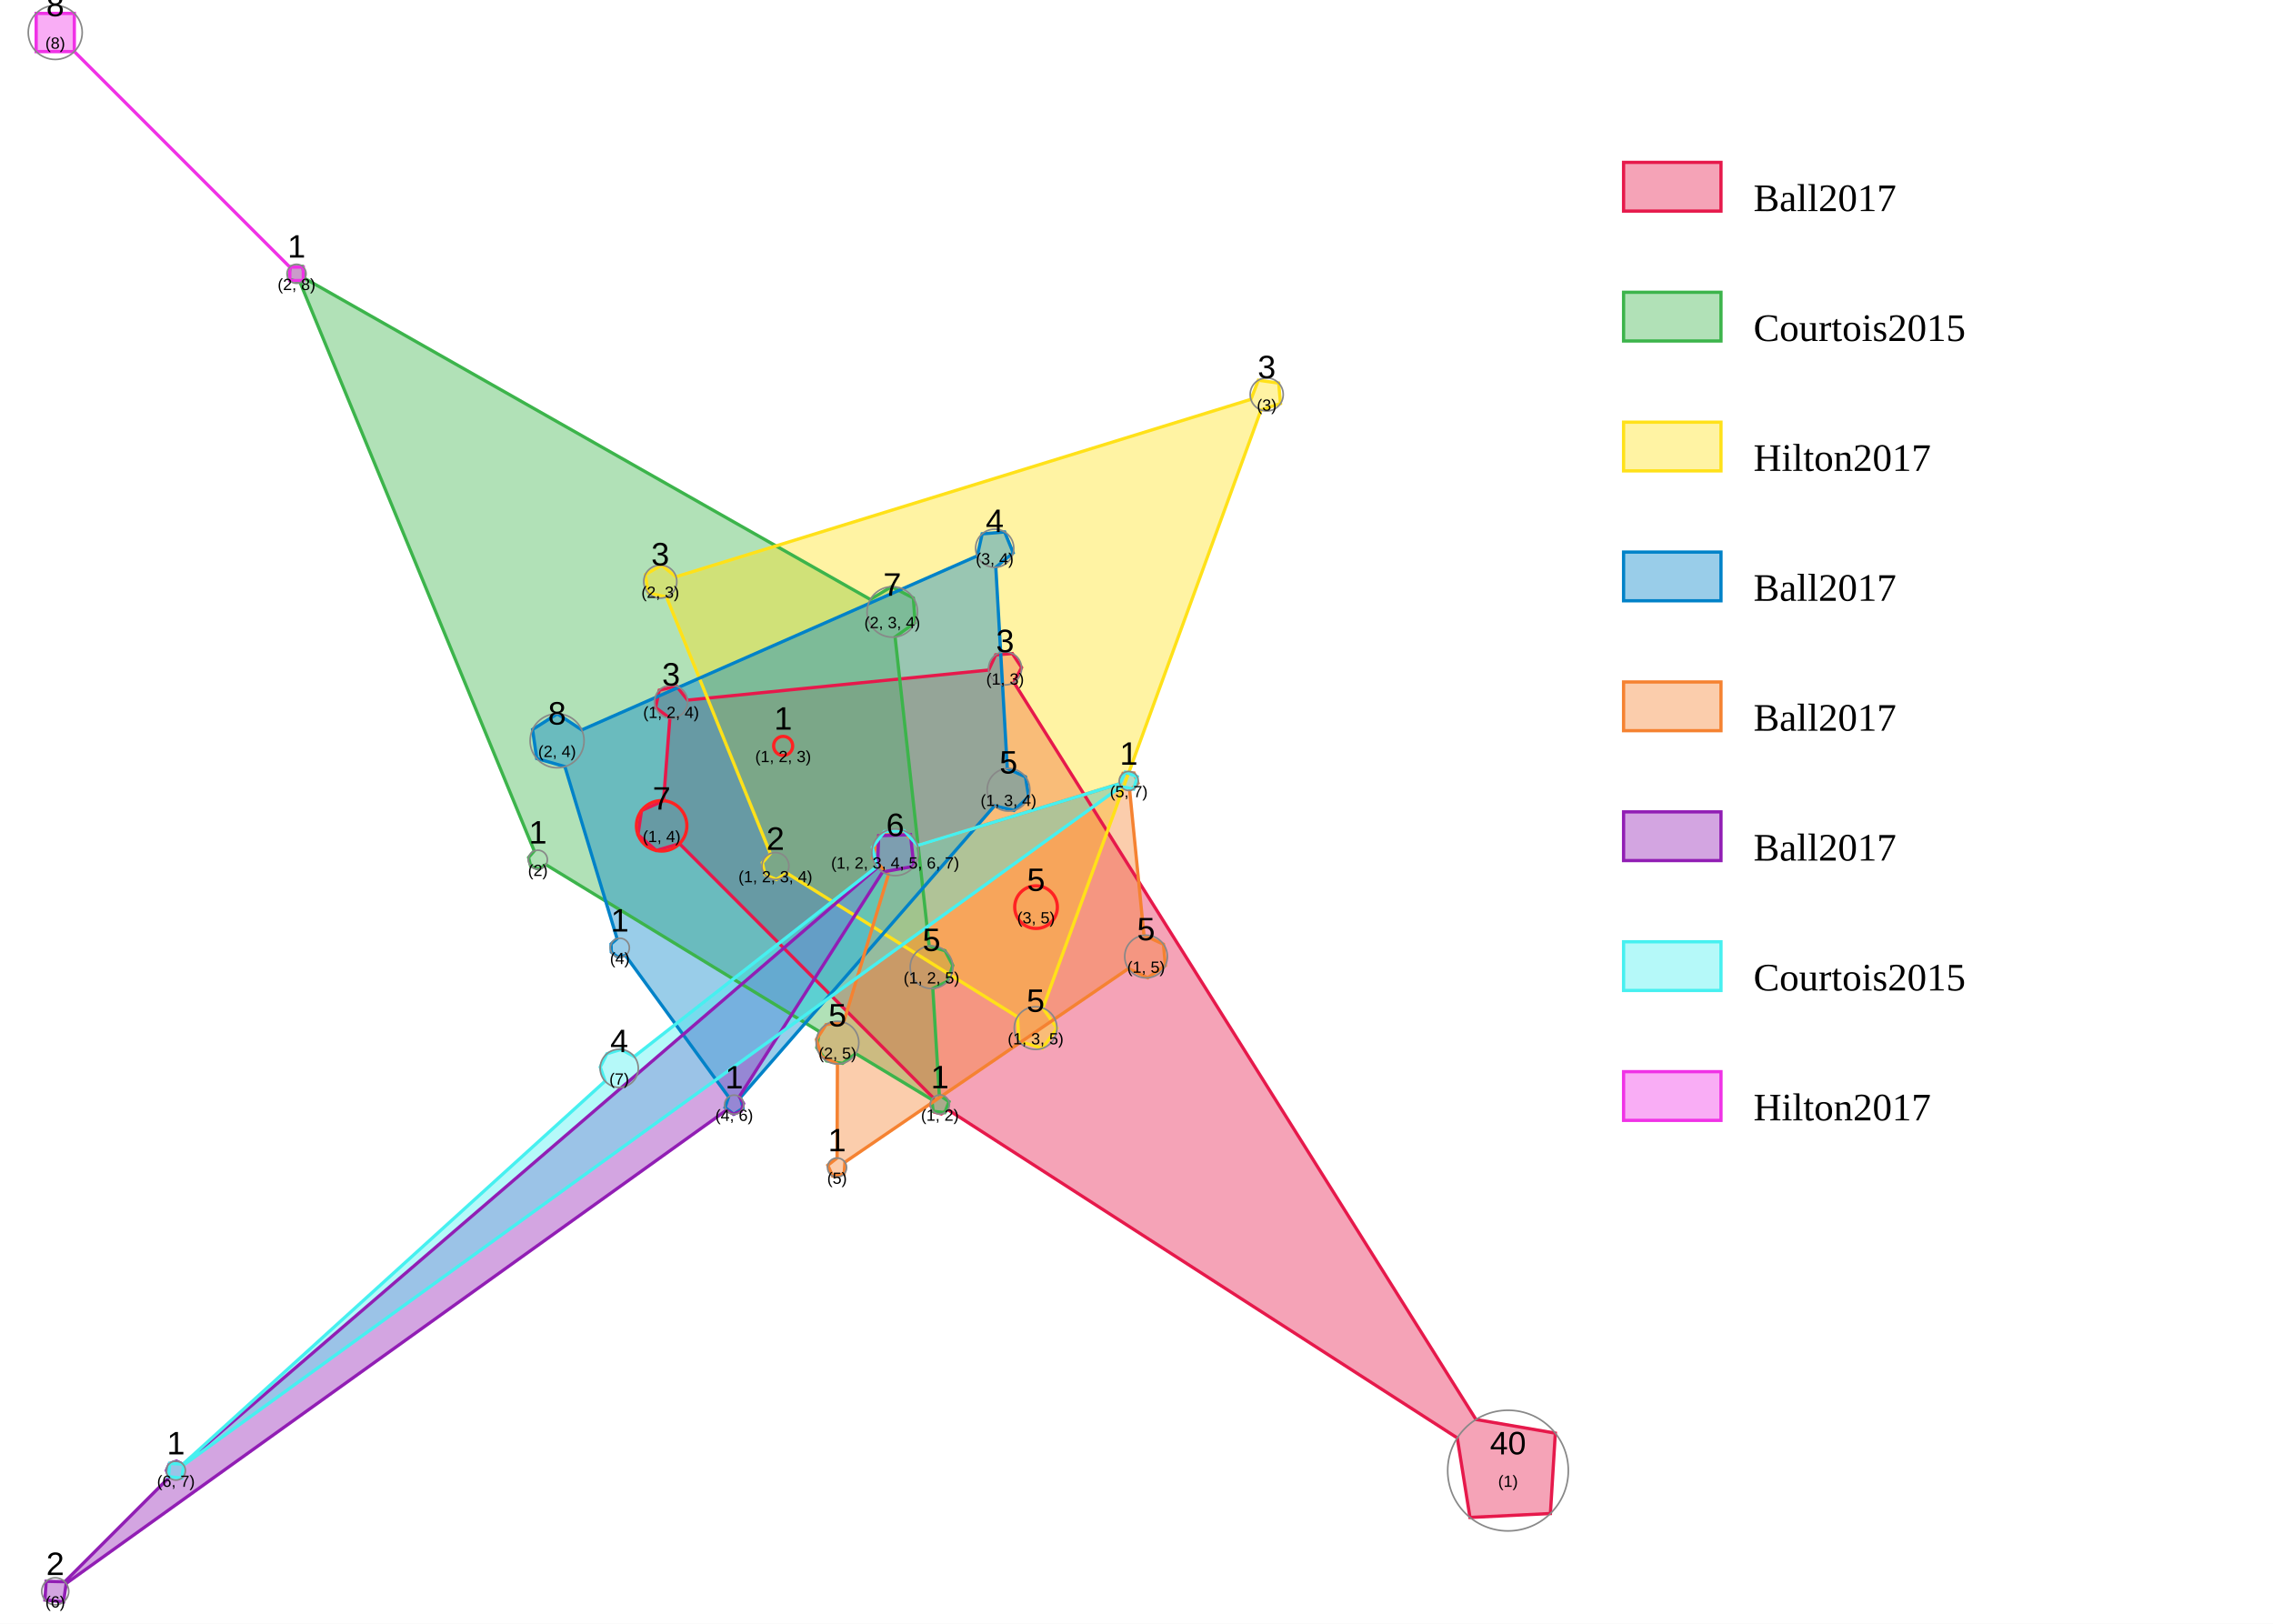
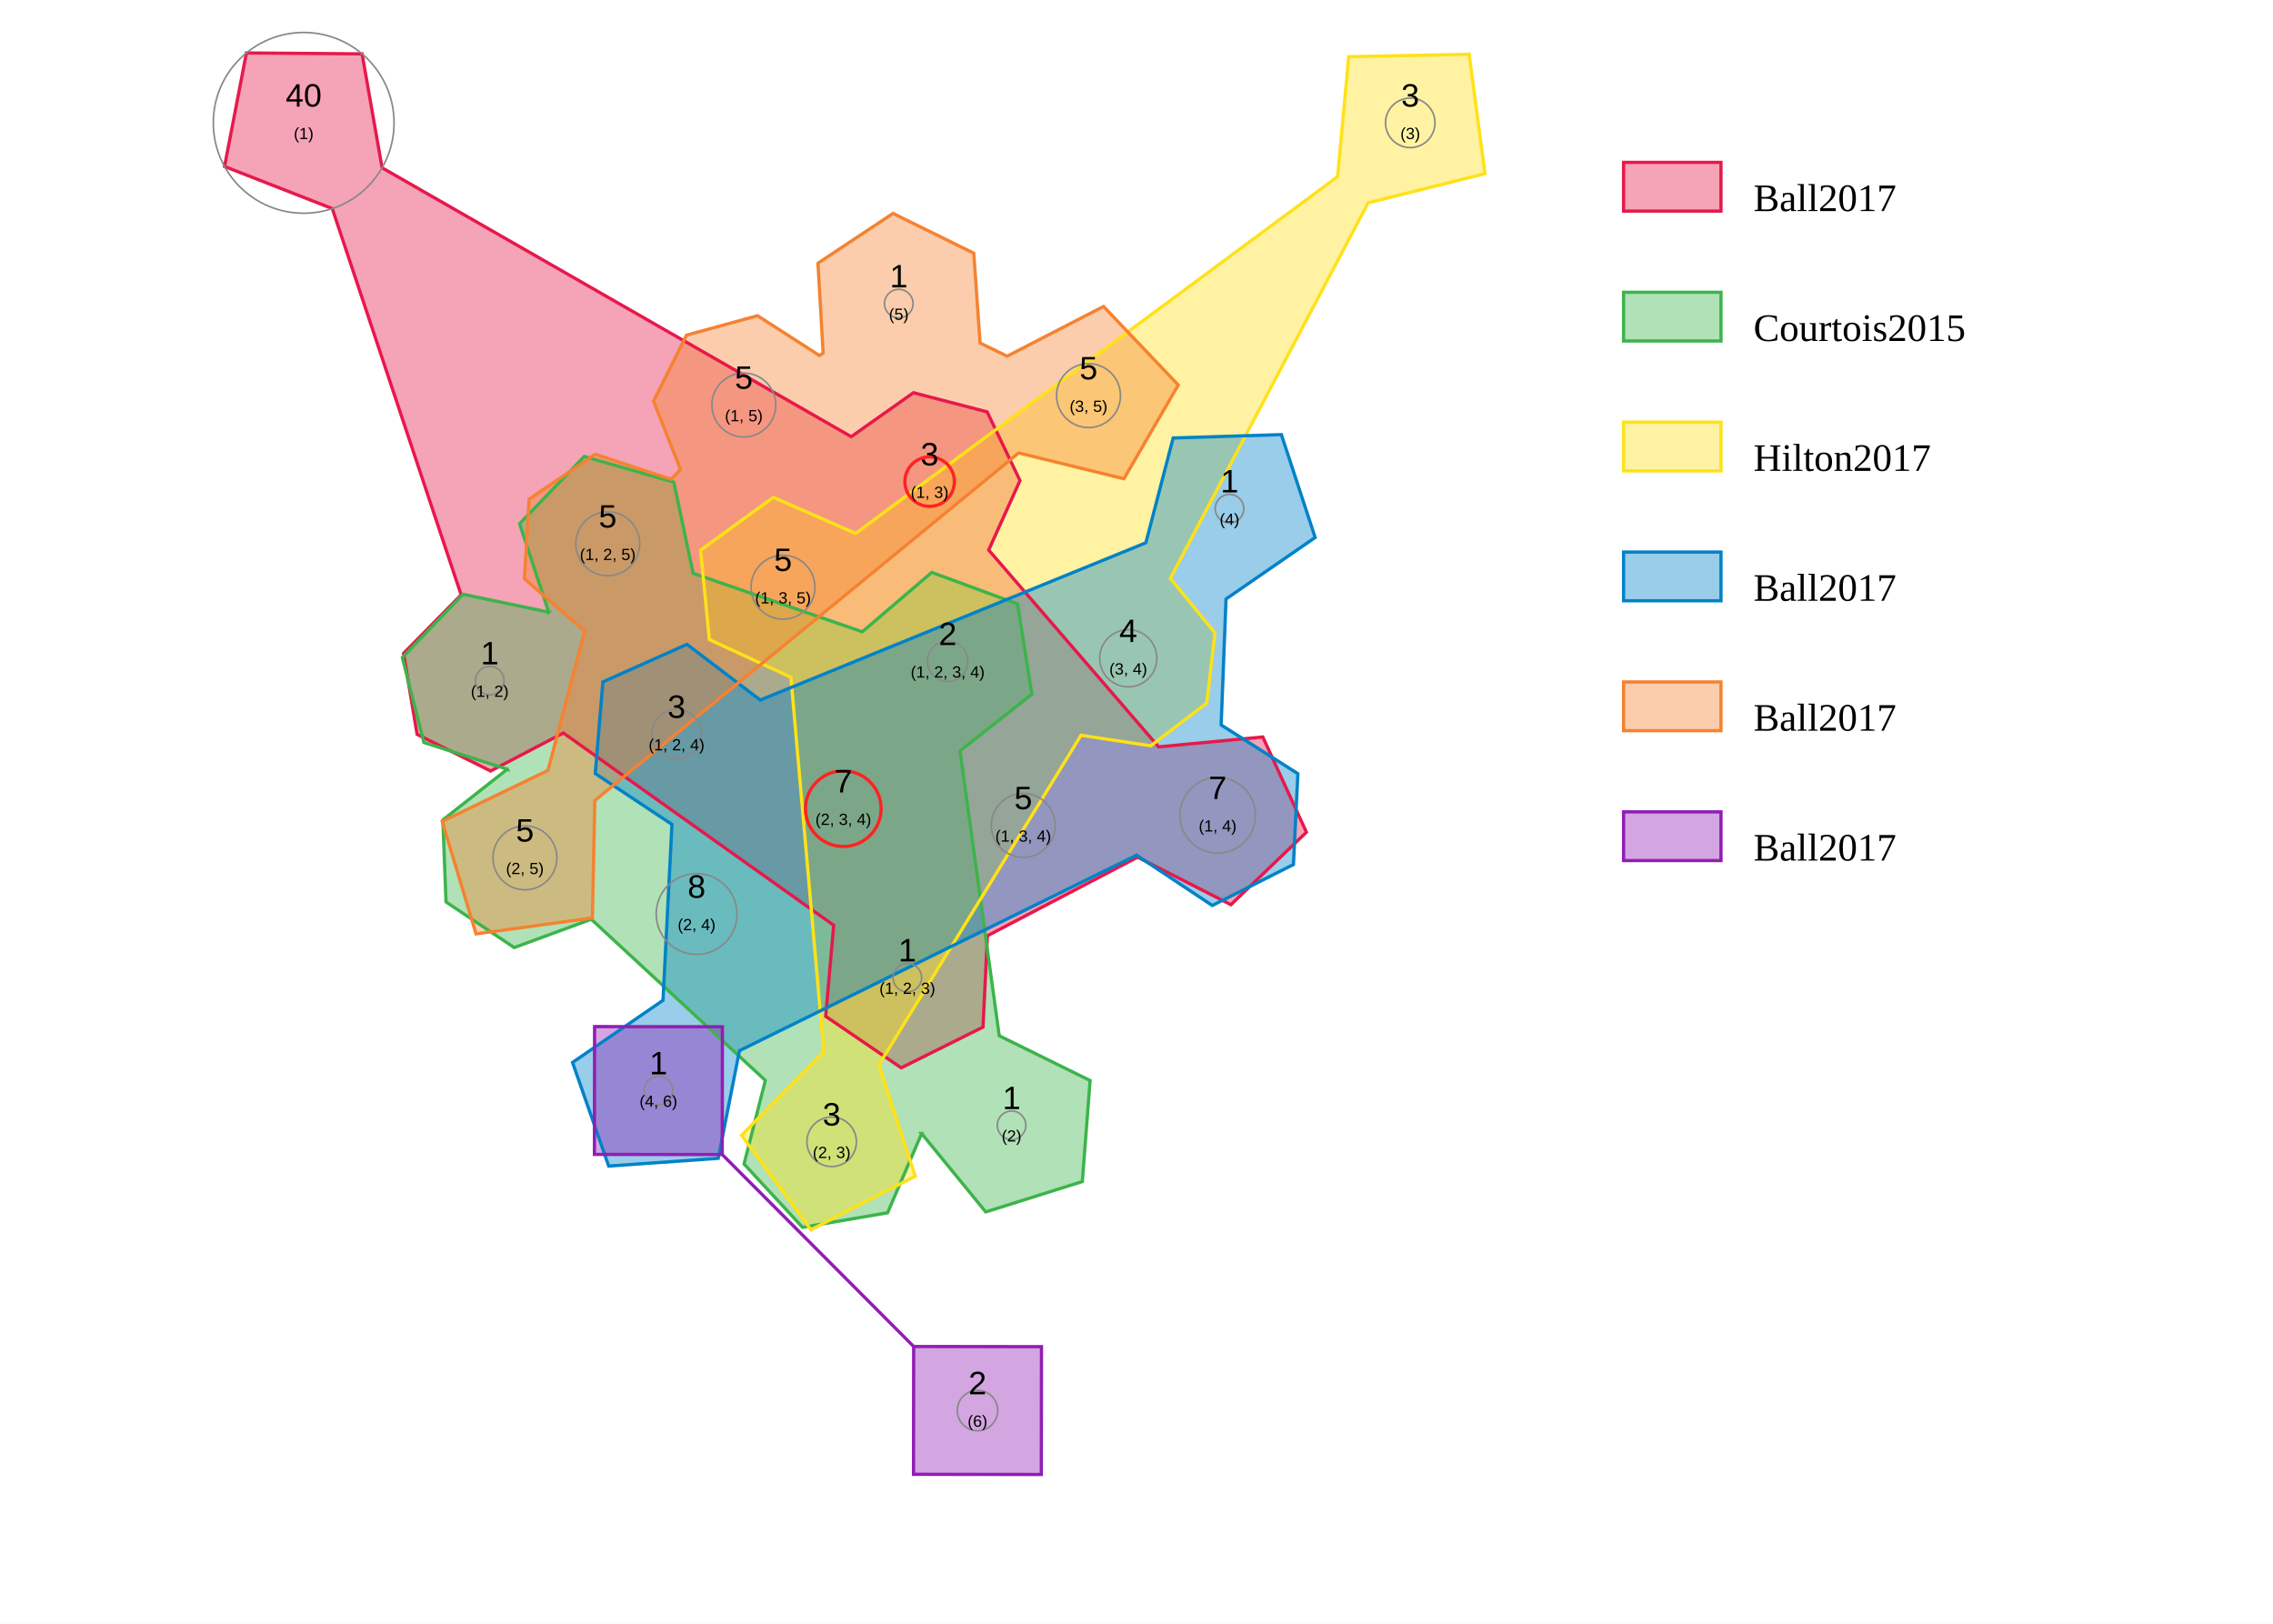
<svg xmlns="http://www.w3.org/2000/svg" xmlns:xlink="http://www.w3.org/1999/xlink" width="700" height="500">
  <defs>
    <style type="text/css">
  .borderLine {
	   stroke: none;
	   fill-opacity: 0.4;
  }
  .outLine {
	   stroke-width: 1;
	   fill: none;
  }
  .circle {
	   stroke: #888888;
	   stroke-width: 0.5;
	   fill: none;
    pointer-events: all;
  }
  .spcircle {
	   stroke: #FF2222;
	   stroke-width: 1;
	   fill: none;
    pointer-events: all;
  }
  .tLabel {
	   font-family: Arial;
    pointer-events: none;
	   font-size: 14px;
	   text-anchor: middle;
	   alignment-baseline: central;
  }
  .nLabel {
	   font-family: Arial;
    pointer-events: none;
	   font-size: 10px;
	   text-anchor: middle;
	   alignment-baseline: central;
  }
  .belong {
	   font-family: Arial;
    pointer-events: none;
	   font-size: 5px;
	   text-anchor: middle;
	   alignment-baseline: central;
  }
  .p0{
    stroke: none;
    fill: #e6194b;
  }
  .q0{
    fill: none;
    stroke: #e6194b;
  }
  .p1{
    stroke: none;
    fill: #3cb44b;
  }
  .q1{
    fill: none;
    stroke: #3cb44b;
  }
  .p2{
    stroke: none;
    fill: #ffe119;
  }
  .q2{
    fill: none;
    stroke: #ffe119;
  }
  .p3{
    stroke: none;
    fill: #0082c8;
  }
  .q3{
    fill: none;
    stroke: #0082c8;
  }
  .p4{
    stroke: none;
    fill: #f58231;
  }
  .q4{
    fill: none;
    stroke: #f58231;
  }
  .p5{
    stroke: none;
    fill: #911eb4;
  }
  .q5{
    fill: none;
    stroke: #911eb4;
  }
-   .p6{
-     stroke: none;
-     fill: #46f0f0;
-   }
-   .q6{
-     fill: none;
-     stroke: #46f0f0;
-   }
-   .p7{
-     stroke: none;
-     fill: #f032e6;
-   }
-   .q7{
-     fill: none;
-     stroke: #f032e6;
-   }

</style>
    <symbol id="bl0">
-       <path d="M 204.35 246.55 L 197.56 249.62 L 196.47 257.00 L 202.10 261.89 L 209.26 259.80 L 287.38 338.03 L 286.52 340.26 L 287.61 342.39 L 289.92 343.01 L 291.92 341.70 L 448.79 442.78 L 452.70 467.27 L 477.47 466.06 L 478.98 441.31 L 454.54 437.10 L 312.23 210.13 L 314.61 205.56 L 311.77 201.25 L 306.63 201.65 L 304.47 206.33 L 211.73 215.58 L 208.35 211.28 L 203.03 212.53 L 201.91 217.88 L 206.29 221.16 Z" />
+       <path d="M 117.67 51.67 L 111.51 16.59 L 75.89 16.30 L 69.15 51.27 L 102.33 64.23 L 142.01 183.18 L 124.28 201.20 L 128.45 226.14 L 151.09 237.41 L 173.50 225.71 L 256.75 284.92 L 254.28 312.96 L 277.54 328.82 L 302.73 316.27 L 304.09 288.15 L 350.33 263.95 L 379.07 278.58 L 402.33 256.26 L 388.90 226.94 L 356.81 229.98 L 304.48 169.37 L 314.12 147.99 L 304.00 126.83 L 281.30 120.93 L 262.15 134.47 Z" />
    </symbol>
    <symbol id="bl1">
-       <path d="M 93.88 85.76 L 93.18 82.03 L 89.38 82.11 L 88.83 85.87 L 92.44 87.03 L 164.52 262.02 L 162.78 264.05 L 163.40 266.65 L 165.87 267.67 L 168.14 266.27 L 252.31 317.63 L 251.53 322.61 L 254.51 326.67 L 259.48 327.43 L 263.54 324.45 L 286.94 338.59 L 287.38 342.19 L 290.97 342.62 L 292.26 339.23 L 289.27 337.18 L 287.27 304.39 L 291.84 302.13 L 293.42 297.28 L 291.04 292.76 L 286.15 291.31 L 275.65 196.15 L 281.83 191.73 L 281.28 184.15 L 274.54 180.66 L 268.03 184.59 Z" />
+       <path d="M 169.00 188.50 L 142.58 182.99 L 123.91 202.48 L 130.54 228.64 L 156.24 236.88 L 156.23 236.86 L 136.38 252.49 L 137.36 277.74 L 158.36 291.79 L 182.08 283.06 L 235.70 332.69 L 229.14 358.43 L 247.16 377.94 L 273.34 373.45 L 283.84 349.05 L 283.82 349.05 L 303.57 373.19 L 333.32 363.83 L 335.71 332.73 L 307.73 318.95 L 295.65 231.21 L 317.77 213.79 L 313.36 185.98 L 286.95 176.25 L 265.55 194.55 L 213.46 176.54 L 207.51 148.46 L 179.92 140.57 L 160.02 161.26 L 168.98 188.52 Z" />
    </symbol>
    <symbol id="bl2">
-       <path d="M 208.20 177.60 L 203.71 174.03 L 198.75 176.92 L 199.64 182.59 L 205.25 183.82 L 237.23 262.83 L 234.76 265.68 L 235.61 269.35 L 239.09 270.82 L 242.32 268.87 L 313.35 313.11 L 313.79 320.68 L 321.07 322.79 L 325.50 316.64 L 321.18 310.41 L 388.35 126.25 L 394.35 124.26 L 393.78 117.96 L 387.53 117.08 L 385.24 122.97 Z" />
+       <path d="M 263.50 164.26 L 238.16 153.15 L 215.76 169.40 L 218.45 196.94 L 243.57 208.55 L 253.69 323.87 L 228.36 349.59 L 249.74 378.68 L 281.85 362.19 L 270.67 327.87 L 332.91 226.42 L 354.38 229.66 L 371.64 216.47 L 374.17 194.90 L 360.43 178.08 L 421.34 62.45 L 457.32 53.48 L 452.43 16.71 L 415.35 17.46 L 411.94 54.39 Z" />
    </symbol>
    <symbol id="bl3">
-       <path d="M 179.17 224.76 L 171.63 219.80 L 164.01 224.64 L 165.30 233.57 L 173.97 236.06 L 190.03 289.04 L 188.19 290.68 L 188.26 293.16 L 190.19 294.70 L 192.62 294.22 L 224.37 337.78 L 223.28 341.01 L 225.97 343.09 L 228.82 341.25 L 228.03 337.94 L 306.27 248.14 L 312.28 249.54 L 316.80 245.32 L 315.81 239.22 L 310.21 236.63 L 306.67 174.68 L 312.03 170.25 L 309.40 163.81 L 302.47 164.39 L 300.96 171.18 Z" />
+       <path d="M 204.18 308.03 L 176.32 327.16 L 187.46 359.07 L 221.18 356.69 L 227.73 323.53 L 350.02 263.34 L 373.34 278.83 L 398.33 266.21 L 399.70 238.24 L 376.07 223.24 L 377.57 184.44 L 405.02 165.51 L 394.62 133.83 L 361.29 134.87 L 352.88 167.14 L 234.13 215.56 L 211.56 198.42 L 185.67 209.96 L 183.32 238.20 L 206.94 253.86 Z" />
    </symbol>
    <symbol id="bl4">
-       <path d="M 257.79 356.58 L 254.93 358.81 L 256.41 362.12 L 259.97 361.48 L 260.21 357.86 L 347.52 298.25 L 353.47 301.09 L 358.89 297.32 L 358.30 290.75 L 352.30 288.01 L 347.90 243.40 L 350.47 241.19 L 349.24 238.03 L 345.86 238.12 L 344.81 241.34 L 282.56 260.35 L 277.42 255.47 L 270.59 257.37 L 268.70 264.20 L 273.59 269.33 L 259.82 314.77 L 254.40 315.50 L 251.42 320.08 L 252.93 325.33 L 257.89 327.62 Z" />
+       <path d="M 168.75 237.24 L 136.18 252.95 L 146.61 287.57 L 182.44 282.66 L 183.17 246.51 L 313.71 139.47 L 346.12 147.43 L 362.86 118.55 L 339.85 94.37 L 310.18 109.68 L 301.83 105.63 L 299.89 77.97 L 275.01 65.72 L 251.90 81.05 L 253.50 108.73 L 252.36 109.48 L 233.29 97.21 L 211.42 103.21 L 201.27 123.49 L 209.58 144.59 L 206.65 147.58 L 183.30 139.88 L 162.96 153.69 L 161.50 178.23 L 180.06 194.36 Z" />
    </symbol>
    <symbol id="bl5">
-       <path d="M 19.95 487.06 L 14.20 486.94 L 13.84 492.69 L 19.57 493.27 L 20.39 487.58 L 223.71 341.87 L 225.89 343.09 L 228.23 342.18 L 229.01 339.80 L 227.68 337.68 L 271.81 268.51 L 281.45 266.75 L 280.39 257.01 L 270.60 257.35 L 270.22 267.14 L 56.40 450.93 L 54.33 449.91 L 52.17 450.69 L 51.23 452.79 L 52.09 454.92 Z" />
-     </symbol>
-     <symbol id="bl6">
-       <path d="M 56.34 450.87 L 52.25 450.61 L 51.89 454.69 L 55.95 455.17 L 56.55 451.12 L 345.24 242.20 L 349.14 242.99 L 350.25 239.17 L 346.53 237.75 L 344.81 241.34 L 282.56 260.35 L 278.46 255.81 L 272.36 256.07 L 268.65 260.93 L 270.01 266.88 L 195.32 325.35 L 191.30 323.13 L 186.91 324.48 L 184.84 328.58 L 186.35 332.92 Z" />
-     </symbol>
-     <symbol id="bl7">
-       <path d="M 22.89 15.88 L 22.89 4.12 L 11.14 4.12 L 11.14 15.88 L 22.89 15.88 L 89.25 82.24 L 89.25 86.39 L 93.40 86.39 L 93.40 82.24 L 89.25 82.24 Z" />
+       <path d="M 222.42 355.52 L 222.47 316.17 L 183.11 316.12 L 183.06 355.48 L 222.42 355.52 L 281.38 414.63 L 281.33 453.99 L 320.69 454.04 L 320.74 414.68 L 281.38 414.63 Z" />
    </symbol>
  </defs>
  <rect width="700" height="500" style="fill:#fff;stroke-width:0" />
  <use class="p0 borderLine" xlink:href="#bl0" />
  <use class="p1 borderLine" xlink:href="#bl1" />
  <use class="p2 borderLine" xlink:href="#bl2" />
  <use class="p3 borderLine" xlink:href="#bl3" />
  <use class="p4 borderLine" xlink:href="#bl4" />
  <use class="p5 borderLine" xlink:href="#bl5" />
-   <use class="p6 borderLine" xlink:href="#bl6" />
-   <use class="p7 borderLine" xlink:href="#bl7" />
  <use class="q0 outLine" xlink:href="#bl0" />
  <use class="q1 outLine" xlink:href="#bl1" />
  <use class="q2 outLine" xlink:href="#bl2" />
  <use class="q3 outLine" xlink:href="#bl3" />
  <use class="q4 outLine" xlink:href="#bl4" />
  <use class="q5 outLine" xlink:href="#bl5" />
-   <use class="q6 outLine" xlink:href="#bl6" />
-   <use class="q7 outLine" xlink:href="#bl7" />
-   <circle class="circle" cx="464.411" cy="452.843" r="18.578" />
-   <text class="tLabel" x="464.41" y="432.84" />
-   <text class="nLabel" x="464.41" y="447.84">40</text>
-   <text class="belong" x="464.41" y="457.84">(1)</text>
-   <circle class="circle" cx="289.451" cy="340.108" r="2.938" />
-   <text class="tLabel" x="289.45" y="320.11" />
-   <text class="nLabel" x="289.45" y="335.11">1</text>
-   <text class="belong" x="289.45" y="345.11">(1, 2)</text>
-   <circle class="spcircle" cx="241.18" cy="229.685" r="2.938" />
-   <text class="tLabel" x="241.18" y="209.68" />
-   <text class="nLabel" x="241.18" y="224.68">1</text>
-   <text class="belong" x="241.18" y="234.68">(1, 2, 3)</text>
-   <circle class="circle" cx="238.792" cy="266.679" r="4.154" />
-   <text class="tLabel" x="238.79" y="246.68" />
-   <text class="nLabel" x="238.79" y="261.68">2</text>
-   <text class="belong" x="238.79" y="271.68">(1, 2, 3, 4)</text>
-   <circle class="circle" cx="275.68" cy="262.448" r="7.195" />
-   <text class="tLabel" x="275.68" y="242.45" />
-   <text class="nLabel" x="275.68" y="257.45">6</text>
-   <text class="belong" x="275.68" y="267.45">(1, 2, 3, 4, 5, 6, 7)</text>
-   <circle class="circle" cx="165.637" cy="264.74" r="2.938" />
-   <text class="tLabel" x="165.64" y="244.74" />
-   <text class="nLabel" x="165.64" y="259.74">1</text>
-   <text class="belong" x="165.64" y="269.74">(2)</text>
-   <circle class="circle" cx="203.341" cy="179.1" r="5.088" />
-   <text class="tLabel" x="203.34" y="159.10" />
-   <text class="nLabel" x="203.34" y="174.10">3</text>
-   <text class="belong" x="203.34" y="184.10">(2, 3)</text>
-   <circle class="circle" cx="274.793" cy="188.427" r="7.772" />
-   <text class="tLabel" x="274.79" y="168.43" />
-   <text class="nLabel" x="274.79" y="183.43">7</text>
-   <text class="belong" x="274.79" y="193.43">(2, 3, 4)</text>
-   <circle class="circle" cx="171.562" cy="228.11" r="8.309" />
-   <text class="tLabel" x="171.56" y="208.11" />
-   <text class="nLabel" x="171.56" y="223.11">8</text>
-   <text class="belong" x="171.56" y="233.11">(2, 4)</text>
-   <circle class="circle" cx="257.914" cy="321.056" r="6.568" />
-   <text class="tLabel" x="257.91" y="301.06" />
-   <text class="nLabel" x="257.91" y="316.06">5</text>
-   <text class="belong" x="257.91" y="326.06">(2, 5)</text>
-   <circle class="circle" cx="91.324" cy="84.313" r="2.938" />
-   <text class="tLabel" x="91.32" y="64.31" />
-   <text class="nLabel" x="91.32" y="79.31">1</text>
-   <text class="belong" x="91.32" y="89.31">(2, 8)</text>
-   <circle class="circle" cx="390.098" cy="121.47" r="5.088" />
-   <text class="tLabel" x="390.10" y="101.47" />
-   <text class="nLabel" x="390.10" y="116.47">3</text>
-   <text class="belong" x="390.10" y="126.47">(3)</text>
-   <circle class="circle" cx="309.531" cy="205.823" r="5.088" />
-   <text class="tLabel" x="309.53" y="185.82" />
-   <text class="nLabel" x="309.53" y="200.82">3</text>
-   <text class="belong" x="309.53" y="210.82">(1, 3)</text>
-   <circle class="circle" cx="310.581" cy="243.191" r="6.568" />
-   <text class="tLabel" x="310.58" y="223.19" />
-   <text class="nLabel" x="310.58" y="238.19">5</text>
-   <text class="belong" x="310.58" y="248.19">(1, 3, 4)</text>
-   <circle class="circle" cx="306.333" cy="168.815" r="5.875" />
-   <text class="tLabel" x="306.33" y="148.81" />
-   <text class="nLabel" x="306.33" y="163.81">4</text>
-   <text class="belong" x="306.33" y="173.81">(3, 4)</text>
-   <circle class="spcircle" cx="319.063" cy="279.337" r="6.568" />
-   <text class="tLabel" x="319.06" y="259.34" />
-   <text class="nLabel" x="319.06" y="274.34">5</text>
-   <text class="belong" x="319.06" y="284.34">(3, 5)</text>
-   <circle class="circle" cx="318.93" cy="316.582" r="6.568" />
-   <text class="tLabel" x="318.93" y="296.58" />
-   <text class="nLabel" x="318.93" y="311.58">5</text>
-   <text class="belong" x="318.93" y="321.58">(1, 3, 5)</text>
-   <circle class="circle" cx="190.885" cy="291.848" r="2.938" />
-   <text class="tLabel" x="190.88" y="271.85" />
-   <text class="nLabel" x="190.88" y="286.85">1</text>
-   <text class="belong" x="190.88" y="296.85">(4)</text>
-   <circle class="spcircle" cx="203.764" cy="254.299" r="7.772" />
-   <text class="tLabel" x="203.76" y="234.30" />
-   <text class="nLabel" x="203.76" y="249.30">7</text>
-   <text class="belong" x="203.76" y="259.30">(1, 4)</text>
-   <circle class="circle" cx="206.672" cy="216.086" r="5.088" />
-   <text class="tLabel" x="206.67" y="196.09" />
-   <text class="nLabel" x="206.67" y="211.09">3</text>
-   <text class="belong" x="206.67" y="221.09">(1, 2, 4)</text>
-   <circle class="circle" cx="226.095" cy="340.156" r="2.938" />
-   <text class="tLabel" x="226.10" y="320.16" />
-   <text class="nLabel" x="226.10" y="335.16">1</text>
-   <text class="belong" x="226.10" y="345.16">(4, 6)</text>
-   <circle class="circle" cx="257.782" cy="359.52" r="2.938" />
-   <text class="tLabel" x="257.78" y="339.52" />
-   <text class="nLabel" x="257.78" y="354.52">1</text>
-   <text class="belong" x="257.78" y="364.52">(5)</text>
-   <circle class="circle" cx="352.941" cy="294.546" r="6.568" />
-   <text class="tLabel" x="352.94" y="274.55" />
-   <text class="nLabel" x="352.94" y="289.55">5</text>
-   <text class="belong" x="352.94" y="299.55">(1, 5)</text>
-   <circle class="circle" cx="286.871" cy="297.839" r="6.568" />
-   <text class="tLabel" x="286.87" y="277.84" />
-   <text class="nLabel" x="286.87" y="292.84">5</text>
-   <text class="belong" x="286.87" y="302.84">(1, 2, 5)</text>
-   <circle class="circle" cx="347.615" cy="240.477" r="2.938" />
-   <text class="tLabel" x="347.62" y="220.48" />
-   <text class="nLabel" x="347.62" y="235.48">1</text>
-   <text class="belong" x="347.62" y="245.48">(5, 7)</text>
-   <circle class="circle" cx="17.011" cy="490" r="4.154" />
-   <text class="tLabel" x="17.01" y="470.00" />
-   <text class="nLabel" x="17.01" y="485.00">2</text>
-   <text class="belong" x="17.01" y="495.00">(6)</text>
-   <circle class="circle" cx="54.167" cy="452.843" r="2.938" />
-   <text class="tLabel" x="54.17" y="432.84" />
-   <text class="nLabel" x="54.17" y="447.84">1</text>
-   <text class="belong" x="54.17" y="457.84">(6, 7)</text>
-   <circle class="circle" cx="190.697" cy="328.976" r="5.875" />
-   <text class="tLabel" x="190.70" y="308.98" />
-   <text class="nLabel" x="190.70" y="323.98">4</text>
-   <text class="belong" x="190.70" y="333.98">(7)</text>
-   <circle class="circle" cx="17.011" cy="10" r="8.309" />
-   <text class="tLabel" x="17.01" y="-10.00" />
-   <text class="nLabel" x="17.01" y="5.00">8</text>
-   <text class="belong" x="17.01" y="15.00">(8)</text>
+   <circle class="circle" cx="93.523" cy="37.831" r="27.831" />
+   <text class="tLabel" x="93.52" y="17.83" />
+   <text class="nLabel" x="93.52" y="32.83">40</text>
+   <text class="belong" x="93.52" y="42.83">(1)</text>
+   <circle class="circle" cx="150.821" cy="209.577" r="4.4" />
+   <text class="tLabel" x="150.82" y="189.58" />
+   <text class="nLabel" x="150.82" y="204.58">1</text>
+   <text class="belong" x="150.82" y="214.58">(1, 2)</text>
+   <circle class="circle" cx="279.429" cy="301.052" r="4.4" />
+   <text class="tLabel" x="279.43" y="281.05" />
+   <text class="nLabel" x="279.43" y="296.05">1</text>
+   <text class="belong" x="279.43" y="306.05">(1, 2, 3)</text>
+   <circle class="circle" cx="291.854" cy="203.642" r="6.223" />
+   <text class="tLabel" x="291.85" y="183.64" />
+   <text class="nLabel" x="291.85" y="198.64">2</text>
+   <text class="belong" x="291.85" y="208.64">(1, 2, 3, 4)</text>
+   <circle class="circle" cx="311.531" cy="346.517" r="4.4" />
+   <text class="tLabel" x="311.53" y="326.52" />
+   <text class="nLabel" x="311.53" y="341.52">1</text>
+   <text class="belong" x="311.53" y="351.52">(2)</text>
+   <circle class="circle" cx="256.122" cy="351.59" r="7.622" />
+   <text class="tLabel" x="256.12" y="331.59" />
+   <text class="nLabel" x="256.12" y="346.59">3</text>
+   <text class="belong" x="256.12" y="356.59">(2, 3)</text>
+   <circle class="spcircle" cx="259.707" cy="249.019" r="11.642" />
+   <text class="tLabel" x="259.71" y="229.02" />
+   <text class="nLabel" x="259.71" y="244.02">7</text>
+   <text class="belong" x="259.71" y="254.02">(2, 3, 4)</text>
+   <circle class="circle" cx="214.529" cy="281.448" r="12.446" />
+   <text class="tLabel" x="214.53" y="261.45" />
+   <text class="nLabel" x="214.53" y="276.45">8</text>
+   <text class="belong" x="214.53" y="286.45">(2, 4)</text>
+   <circle class="circle" cx="161.65" cy="264.154" r="9.84" />
+   <text class="tLabel" x="161.65" y="244.15" />
+   <text class="nLabel" x="161.65" y="259.15">5</text>
+   <text class="belong" x="161.65" y="269.15">(2, 5)</text>
+   <circle class="circle" cx="434.307" cy="37.831" r="7.622" />
+   <text class="tLabel" x="434.31" y="17.83" />
+   <text class="nLabel" x="434.31" y="32.83">3</text>
+   <text class="belong" x="434.31" y="42.83">(3)</text>
+   <circle class="spcircle" cx="286.293" cy="148.306" r="7.622" />
+   <text class="tLabel" x="286.29" y="128.31" />
+   <text class="nLabel" x="286.29" y="143.31">3</text>
+   <text class="belong" x="286.29" y="153.31">(1, 3)</text>
+   <circle class="circle" cx="315.122" cy="254.168" r="9.84" />
+   <text class="tLabel" x="315.12" y="234.17" />
+   <text class="nLabel" x="315.12" y="249.17">5</text>
+   <text class="belong" x="315.12" y="259.17">(1, 3, 4)</text>
+   <circle class="circle" cx="347.458" cy="202.7" r="8.801" />
+   <text class="tLabel" x="347.46" y="182.70" />
+   <text class="nLabel" x="347.46" y="197.70">4</text>
+   <text class="belong" x="347.46" y="207.70">(3, 4)</text>
+   <circle class="circle" cx="335.225" cy="121.819" r="9.84" />
+   <text class="tLabel" x="335.23" y="101.82" />
+   <text class="nLabel" x="335.23" y="116.82">5</text>
+   <text class="belong" x="335.23" y="126.82">(3, 5)</text>
+   <circle class="circle" cx="241.136" cy="180.821" r="9.84" />
+   <text class="tLabel" x="241.14" y="160.82" />
+   <text class="nLabel" x="241.14" y="175.82">5</text>
+   <text class="belong" x="241.14" y="185.82">(1, 3, 5)</text>
+   <circle class="circle" cx="378.646" cy="156.628" r="4.4" />
+   <text class="tLabel" x="378.65" y="136.63" />
+   <text class="nLabel" x="378.65" y="151.63">1</text>
+   <text class="belong" x="378.65" y="161.63">(4)</text>
+   <circle class="circle" cx="374.993" cy="251.047" r="11.642" />
+   <text class="tLabel" x="374.99" y="231.05" />
+   <text class="nLabel" x="374.99" y="246.05">7</text>
+   <text class="belong" x="374.99" y="256.05">(1, 4)</text>
+   <circle class="circle" cx="208.363" cy="226.065" r="7.622" />
+   <text class="tLabel" x="208.36" y="206.06" />
+   <text class="nLabel" x="208.36" y="221.06">3</text>
+   <text class="belong" x="208.36" y="231.06">(1, 2, 4)</text>
+   <circle class="circle" cx="202.765" cy="335.821" r="4.4" />
+   <text class="tLabel" x="202.77" y="315.82" />
+   <text class="nLabel" x="202.77" y="330.82">1</text>
+   <text class="belong" x="202.77" y="340.82">(4, 6)</text>
+   <circle class="circle" cx="276.791" cy="93.492" r="4.4" />
+   <text class="tLabel" x="276.79" y="73.49" />
+   <text class="nLabel" x="276.79" y="88.49">1</text>
+   <text class="belong" x="276.79" y="98.49">(5)</text>
+   <circle class="circle" cx="229.072" cy="124.719" r="9.84" />
+   <text class="tLabel" x="229.07" y="104.72" />
+   <text class="nLabel" x="229.07" y="119.72">5</text>
+   <text class="belong" x="229.07" y="129.72">(1, 5)</text>
+   <circle class="circle" cx="187.158" cy="167.445" r="9.84" />
+   <text class="tLabel" x="187.16" y="147.45" />
+   <text class="nLabel" x="187.16" y="162.45">5</text>
+   <text class="belong" x="187.16" y="172.45">(1, 2, 5)</text>
+   <circle class="circle" cx="301.036" cy="434.339" r="6.223" />
+   <text class="tLabel" x="301.04" y="414.34" />
+   <text class="nLabel" x="301.04" y="429.34">2</text>
+   <text class="belong" x="301.04" y="439.34">(6)</text>
  <rect class="p0 borderLine" x="500.00" y="50.00" width="30.00" height="15.00" />
  <rect class="q0" x="500.00" y="50.00" width="30.00" height="15.00" />
  <text class="legend" x="540.00" y="65.00">Ball2017</text>
  <rect class="p1 borderLine" x="500.00" y="90.00" width="30.00" height="15.00" />
  <rect class="q1" x="500.00" y="90.00" width="30.00" height="15.00" />
  <text class="legend" x="540.00" y="105.00">Courtois2015</text>
  <rect class="p2 borderLine" x="500.00" y="130.00" width="30.00" height="15.00" />
  <rect class="q2" x="500.00" y="130.00" width="30.00" height="15.00" />
  <text class="legend" x="540.00" y="145.00">Hilton2017</text>
  <rect class="p3 borderLine" x="500.00" y="170.00" width="30.00" height="15.00" />
  <rect class="q3" x="500.00" y="170.00" width="30.00" height="15.00" />
  <text class="legend" x="540.00" y="185.00">Ball2017</text>
  <rect class="p4 borderLine" x="500.00" y="210.00" width="30.00" height="15.00" />
  <rect class="q4" x="500.00" y="210.00" width="30.00" height="15.00" />
  <text class="legend" x="540.00" y="225.00">Ball2017</text>
  <rect class="p5 borderLine" x="500.00" y="250.00" width="30.00" height="15.00" />
  <rect class="q5" x="500.00" y="250.00" width="30.00" height="15.00" />
  <text class="legend" x="540.00" y="265.00">Ball2017</text>
-   <rect class="p6 borderLine" x="500.00" y="290.00" width="30.00" height="15.00" />
-   <rect class="q6" x="500.00" y="290.00" width="30.00" height="15.00" />
-   <text class="legend" x="540.00" y="305.00">Courtois2015</text>
-   <rect class="p7 borderLine" x="500.00" y="330.00" width="30.00" height="15.00" />
-   <rect class="q7" x="500.00" y="330.00" width="30.00" height="15.00" />
-   <text class="legend" x="540.00" y="345.00">Hilton2017</text>
</svg>
